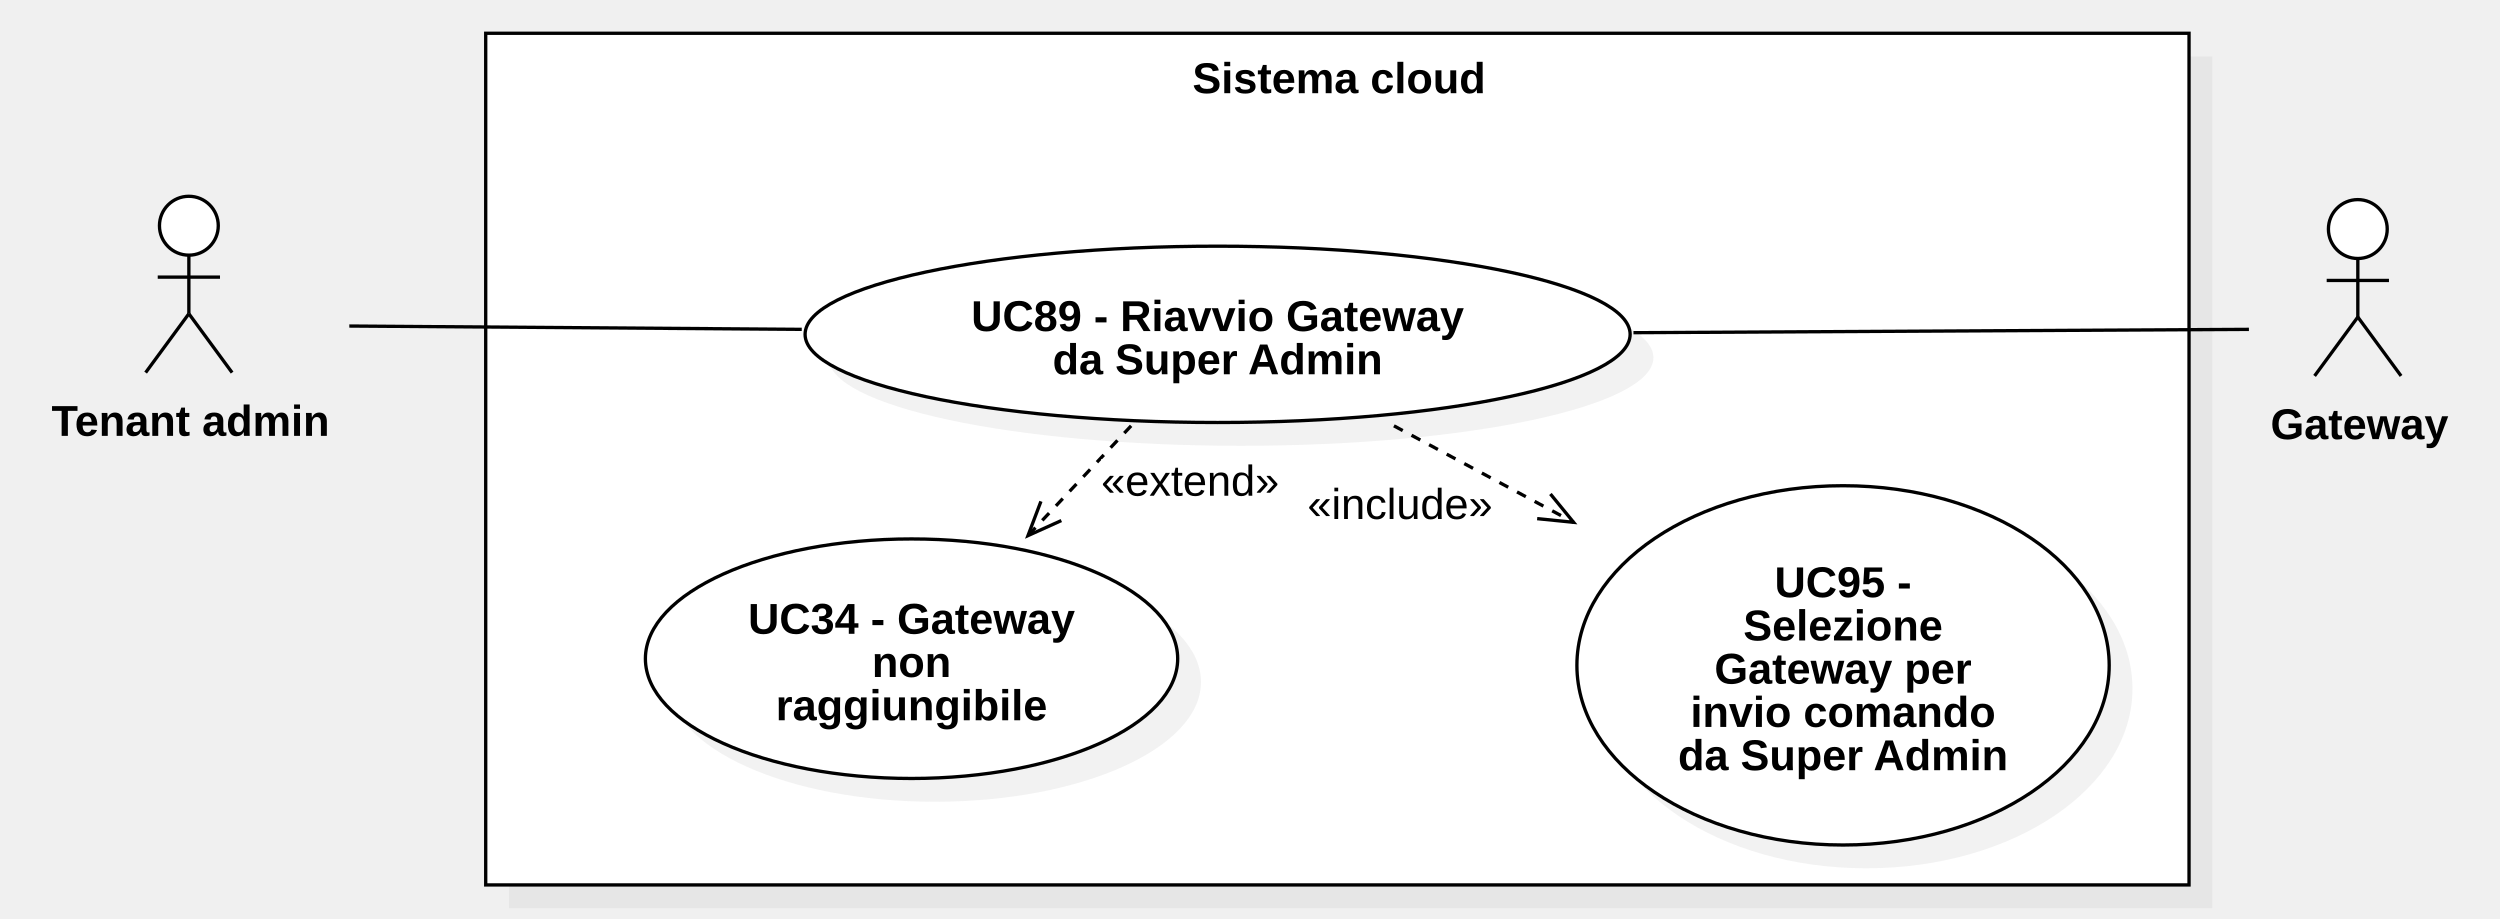
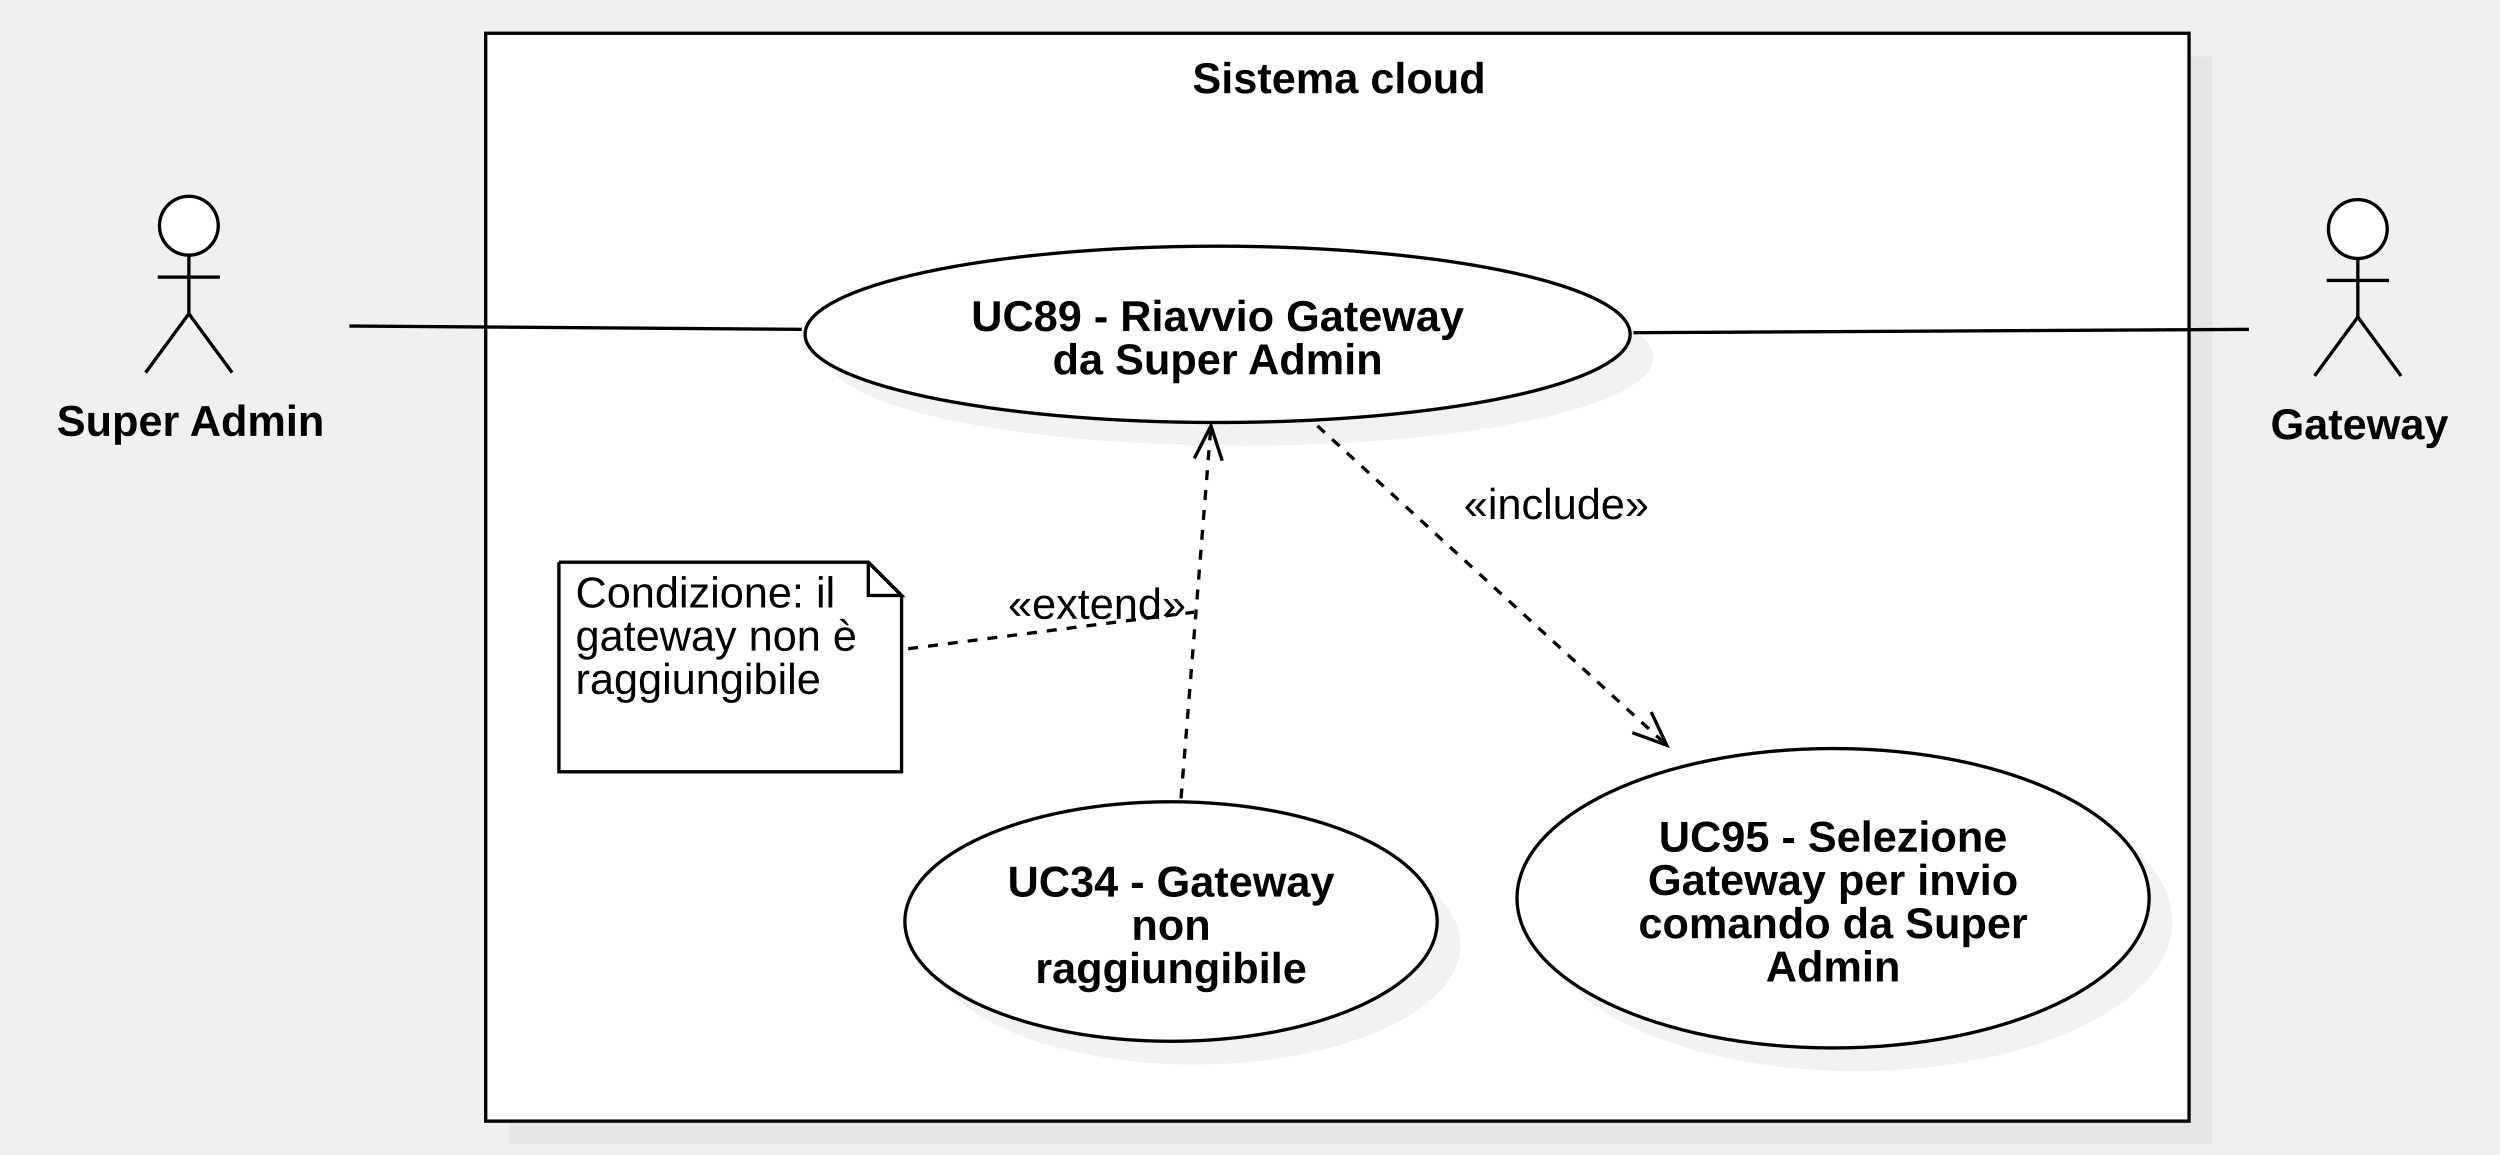
- <svg xmlns="http://www.w3.org/2000/svg" version="1.1" width="751.473" height="276">
+ <svg xmlns="http://www.w3.org/2000/svg" version="1.1" width="751.473" height="347">
  <defs />
  <g>
    <g>
-       <rect fill="#C0C0C0" stroke="none" x="177" y="40" width="512" height="256" transform="matrix(1 0 0 1 -24 -23)" fill-opacity="0.2" />
+       <rect fill="#C0C0C0" stroke="none" x="177" y="40" width="512" height="327" transform="matrix(1 0 0 1 -24 -23)" fill-opacity="0.2" />
    </g>
    <g>
-       <rect fill="#ffffff" stroke="none" x="170" y="33" width="512" height="256" transform="matrix(1 0 0 1 -24 -23)" />
+       <rect fill="#ffffff" stroke="none" x="170" y="33" width="512" height="327" transform="matrix(1 0 0 1 -24 -23)" />
    </g>
    <g>
-       <path fill="none" stroke="#000000" paint-order="fill stroke markers" d=" M 146 10 L 658 10 L 658 266 L 146 266 L 146 10 Z Z" stroke-miterlimit="10" stroke-dasharray="" />
+       <path fill="none" stroke="#000000" paint-order="fill stroke markers" d=" M 146 10 L 658 10 L 658 337 L 146 337 L 146 10 Z Z" stroke-miterlimit="10" stroke-dasharray="" />
    </g>
    <g>
      <g>
        <path fill="none" stroke="none" />
        <text fill="#000000" stroke="none" font-family="Arial" font-size="13px" font-style="normal" font-weight="bold" text-decoration="undefined" x="426.5" y="46.5" text-anchor="middle" dominant-baseline="central" transform="matrix(1 0 0 1 -24 -23)">Sistema cloud</text>
      </g>
    </g>
    <g>
      <path fill="#ffffff" stroke="none" paint-order="stroke fill markers" d=" M 47.931 67.85 C 47.931 62.962 51.889 59 56.771 59 C 61.653 59 65.611 62.962 65.611 67.85 C 65.611 72.738 61.653 76.7 56.771 76.7 C 51.889 76.7 47.931 72.738 47.931 67.85 Z" />
    </g>
    <g>
      <path fill="none" stroke="#000000" paint-order="fill stroke markers" d=" M 47.931 67.85 C 47.931 62.962 51.889 59 56.771 59 C 61.653 59 65.611 62.962 65.611 67.85 C 65.611 72.738 61.653 76.7 56.771 76.7 C 51.889 76.7 47.931 72.738 47.931 67.85 Z" stroke-miterlimit="10" stroke-dasharray="" />
    </g>
    <g>
      <path fill="none" stroke="#000000" paint-order="fill stroke markers" d=" M 56.771 76.7 L 56.771 94.3" stroke-miterlimit="10" stroke-dasharray="" />
    </g>
    <g>
      <path fill="none" stroke="#000000" paint-order="fill stroke markers" d=" M 47.411 83.3 L 66.131 83.3" stroke-miterlimit="10" stroke-dasharray="" />
    </g>
    <g>
      <path fill="none" stroke="#000000" paint-order="fill stroke markers" d=" M 56.771 94.3 L 43.771 112" stroke-miterlimit="10" stroke-dasharray="" />
    </g>
    <g>
      <path fill="none" stroke="#000000" paint-order="fill stroke markers" d=" M 56.771 94.3 L 69.771 112" stroke-miterlimit="10" stroke-dasharray="" />
    </g>
    <g>
      <g>
        <path fill="none" stroke="none" />
-         <text fill="#000000" stroke="none" font-family="Arial" font-size="13px" font-style="normal" font-weight="bold" text-decoration="undefined" x="81.271" y="149.5" text-anchor="middle" dominant-baseline="central" transform="matrix(1 0 0 1 -24 -23)">Tenant admin</text>
+         <text fill="#000000" stroke="none" font-family="Arial" font-size="13px" font-style="normal" font-weight="bold" text-decoration="undefined" x="81.271" y="149.5" text-anchor="middle" dominant-baseline="central" transform="matrix(1 0 0 1 -24 -23)">Super Admin</text>
      </g>
    </g>
    <g>
      <path fill="#C0C0C0" stroke="none" paint-order="stroke fill markers" d=" M 249 107.5 C 249 92.864 304.517 81 373 81 C 441.483 81 497 92.864 497 107.5 C 497 122.136 441.483 134 373 134 C 304.517 134 249 122.136 249 107.5 Z" fill-opacity="0.2" />
    </g>
    <g>
      <path fill="#ffffff" stroke="none" paint-order="stroke fill markers" d=" M 242 100.5 C 242 85.864 297.517 74 366 74 C 434.483 74 490 85.864 490 100.5 C 490 115.136 434.483 127 366 127 C 297.517 127 242 115.136 242 100.5 Z" />
    </g>
    <g>
      <path fill="none" stroke="#000000" paint-order="fill stroke markers" d=" M 242 100.5 C 242 85.864 297.517 74 366 74 C 434.483 74 490 85.864 490 100.5 C 490 115.136 434.483 127 366 127 C 297.517 127 242 115.136 242 100.5 Z" stroke-miterlimit="10" stroke-dasharray="" />
    </g>
    <g>
      <g>
        <path fill="none" stroke="none" />
        <text fill="#000000" stroke="none" font-family="Arial" font-size="13px" font-style="normal" font-weight="bold" text-decoration="undefined" x="390" y="118" text-anchor="middle" dominant-baseline="central" transform="matrix(1 0 0 1 -24 -23)">UC89 - Riavvio Gateway</text>
        <text fill="#000000" stroke="none" font-family="Arial" font-size="13px" font-style="normal" font-weight="bold" text-decoration="undefined" x="390" y="131" text-anchor="middle" dominant-baseline="central" transform="matrix(1 0 0 1 -24 -23)">da Super Admin</text>
      </g>
    </g>
    <g>
-       <path fill="#C0C0C0" stroke="none" paint-order="stroke fill markers" d=" M 481 207 C 481 177.177 516.817 153 561 153 C 605.183 153 641 177.177 641 207 C 641 236.823 605.183 261 561 261 C 516.817 261 481 236.823 481 207 Z" fill-opacity="0.2" />
+       <path fill="none" stroke="#000000" paint-order="fill stroke markers" d=" M 396 128 L 501 224" stroke-miterlimit="10" stroke-dasharray="3" />
    </g>
    <g>
-       <path fill="#ffffff" stroke="none" paint-order="stroke fill markers" d=" M 474 200 C 474 170.177 509.817 146 554 146 C 598.183 146 634 170.177 634 200 C 634 229.823 598.183 254 554 254 C 509.817 254 474 229.823 474 200 Z" />
+       <path fill="none" stroke="#000000" paint-order="fill stroke markers" d=" M 490.659 220.249 L 501 224 L 496.34 214.036" stroke-miterlimit="10" stroke-dasharray="" />
    </g>
    <g>
-       <path fill="none" stroke="#000000" paint-order="fill stroke markers" d=" M 474 200 C 474 170.177 509.817 146 554 146 C 598.183 146 634 170.177 634 200 C 634 229.823 598.183 254 554 254 C 509.817 254 474 229.823 474 200 Z" stroke-miterlimit="10" stroke-dasharray="" />
+       <rect fill="#ffffff" stroke="none" x="464" y="168" width="55.656" height="13" transform="matrix(1 0 0 1 -24 -23)" />
    </g>
    <g>
      <g>
        <path fill="none" stroke="none" />
-         <text fill="#000000" stroke="none" font-family="Arial" font-size="13px" font-style="normal" font-weight="bold" text-decoration="undefined" x="578" y="198" text-anchor="middle" dominant-baseline="central" transform="matrix(1 0 0 1 -24 -23)">UC95 -</text>
-         <text fill="#000000" stroke="none" font-family="Arial" font-size="13px" font-style="normal" font-weight="bold" text-decoration="undefined" x="578" y="211" text-anchor="middle" dominant-baseline="central" transform="matrix(1 0 0 1 -24 -23)">Selezione</text>
-         <text fill="#000000" stroke="none" font-family="Arial" font-size="13px" font-style="normal" font-weight="bold" text-decoration="undefined" x="578" y="224" text-anchor="middle" dominant-baseline="central" transform="matrix(1 0 0 1 -24 -23)">Gateway per</text>
-         <text fill="#000000" stroke="none" font-family="Arial" font-size="13px" font-style="normal" font-weight="bold" text-decoration="undefined" x="578" y="237" text-anchor="middle" dominant-baseline="central" transform="matrix(1 0 0 1 -24 -23)">invio comando</text>
-         <text fill="#000000" stroke="none" font-family="Arial" font-size="13px" font-style="normal" font-weight="bold" text-decoration="undefined" x="578" y="250" text-anchor="middle" dominant-baseline="central" transform="matrix(1 0 0 1 -24 -23)">da Super Admin</text>
-       </g>
-     </g>
-     <g>
-       <path fill="#C0C0C0" stroke="none" paint-order="stroke fill markers" d=" M 201 205 C 201 185.118 236.817 169 281 169 C 325.183 169 361 185.118 361 205 C 361 224.882 325.183 241 281 241 C 236.817 241 201 224.882 201 205 Z" fill-opacity="0.2" />
-     </g>
-     <g>
-       <path fill="#ffffff" stroke="none" paint-order="stroke fill markers" d=" M 194 198 C 194 178.118 229.817 162 274 162 C 318.183 162 354 178.118 354 198 C 354 217.882 318.183 234 274 234 C 229.817 234 194 217.882 194 198 Z" />
-     </g>
-     <g>
-       <path fill="none" stroke="#000000" paint-order="fill stroke markers" d=" M 194 198 C 194 178.118 229.817 162 274 162 C 318.183 162 354 178.118 354 198 C 354 217.882 318.183 234 274 234 C 229.817 234 194 217.882 194 198 Z" stroke-miterlimit="10" stroke-dasharray="" />
-     </g>
-     <g>
-       <g>
-         <path fill="none" stroke="none" />
-         <text fill="#000000" stroke="none" font-family="Arial" font-size="13px" font-style="normal" font-weight="bold" text-decoration="undefined" x="298" y="209" text-anchor="middle" dominant-baseline="central" transform="matrix(1 0 0 1 -24 -23)">UC34 - Gateway</text>
-         <text fill="#000000" stroke="none" font-family="Arial" font-size="13px" font-style="normal" font-weight="bold" text-decoration="undefined" x="298" y="222" text-anchor="middle" dominant-baseline="central" transform="matrix(1 0 0 1 -24 -23)">non</text>
-         <text fill="#000000" stroke="none" font-family="Arial" font-size="13px" font-style="normal" font-weight="bold" text-decoration="undefined" x="298" y="235" text-anchor="middle" dominant-baseline="central" transform="matrix(1 0 0 1 -24 -23)">raggiungibile</text>
-       </g>
-     </g>
-     <g>
-       <path fill="none" stroke="#000000" paint-order="fill stroke markers" d=" M 340 128 L 309 161" stroke-miterlimit="10" stroke-dasharray="3" />
-     </g>
-     <g>
-       <path fill="none" stroke="#000000" paint-order="fill stroke markers" d=" M 312.89 150.711 L 309 161 L 319.026 156.475" stroke-miterlimit="10" stroke-dasharray="" />
-     </g>
-     <g>
-       <rect fill="#ffffff" stroke="none" x="355" y="161" width="53.492" height="13" transform="matrix(1 0 0 1 -24 -23)" />
-     </g>
-     <g>
-       <g>
-         <path fill="none" stroke="none" />
-         <text fill="#000000" stroke="none" font-family="Arial" font-size="13px" font-style="normal" font-weight="normal" text-decoration="undefined" x="381.746" y="167.5" text-anchor="middle" dominant-baseline="central" transform="matrix(1 0 0 1 -24 -23)">«extend»</text>
-       </g>
-     </g>
-     <g>
-       <path fill="none" stroke="#000000" paint-order="fill stroke markers" d=" M 419 128 L 473 157" stroke-miterlimit="10" stroke-dasharray="3" />
-     </g>
-     <g>
-       <path fill="none" stroke="#000000" paint-order="fill stroke markers" d=" M 462.055 155.9 L 473 157 L 466.038 148.483" stroke-miterlimit="10" stroke-dasharray="" />
-     </g>
-     <g>
-       <rect fill="#ffffff" stroke="none" x="417" y="168" width="55.656" height="13" transform="matrix(1 0 0 1 -24 -23)" />
-     </g>
-     <g>
-       <g>
-         <path fill="none" stroke="none" />
-         <text fill="#000000" stroke="none" font-family="Arial" font-size="13px" font-style="normal" font-weight="normal" text-decoration="undefined" x="444.828" y="174.5" text-anchor="middle" dominant-baseline="central" transform="matrix(1 0 0 1 -24 -23)">«include»</text>
+         <text fill="#000000" stroke="none" font-family="Arial" font-size="13px" font-style="normal" font-weight="normal" text-decoration="undefined" x="491.828" y="174.5" text-anchor="middle" dominant-baseline="central" transform="matrix(1 0 0 1 -24 -23)">«include»</text>
      </g>
    </g>
    <g>
      <path fill="none" stroke="#000000" paint-order="fill stroke markers" d=" M 105 98 L 241 99" stroke-miterlimit="10" stroke-dasharray="" />
    </g>
    <g>
      <path fill="#ffffff" stroke="none" paint-order="stroke fill markers" d=" M 699.896 68.85 C 699.896 63.962 703.854 60 708.736 60 C 713.619 60 717.576 63.962 717.576 68.85 C 717.576 73.738 713.619 77.7 708.736 77.7 C 703.854 77.7 699.896 73.738 699.896 68.85 Z" />
    </g>
    <g>
      <path fill="none" stroke="#000000" paint-order="fill stroke markers" d=" M 699.896 68.85 C 699.896 63.962 703.854 60 708.736 60 C 713.619 60 717.576 63.962 717.576 68.85 C 717.576 73.738 713.619 77.7 708.736 77.7 C 703.854 77.7 699.896 73.738 699.896 68.85 Z" stroke-miterlimit="10" stroke-dasharray="" />
    </g>
    <g>
      <path fill="none" stroke="#000000" paint-order="fill stroke markers" d=" M 708.736 77.7 L 708.736 95.3" stroke-miterlimit="10" stroke-dasharray="" />
    </g>
    <g>
      <path fill="none" stroke="#000000" paint-order="fill stroke markers" d=" M 699.376 84.3 L 718.096 84.3" stroke-miterlimit="10" stroke-dasharray="" />
    </g>
    <g>
      <path fill="none" stroke="#000000" paint-order="fill stroke markers" d=" M 708.736 95.3 L 695.736 113" stroke-miterlimit="10" stroke-dasharray="" />
    </g>
    <g>
      <path fill="none" stroke="#000000" paint-order="fill stroke markers" d=" M 708.736 95.3 L 721.736 113" stroke-miterlimit="10" stroke-dasharray="" />
    </g>
    <g>
      <g>
        <path fill="none" stroke="none" />
        <text fill="#000000" stroke="none" font-family="Arial" font-size="13px" font-style="normal" font-weight="bold" text-decoration="undefined" x="733.236" y="150.5" text-anchor="middle" dominant-baseline="central" transform="matrix(1 0 0 1 -24 -23)">Gateway</text>
      </g>
    </g>
    <g>
      <path fill="none" stroke="#000000" paint-order="fill stroke markers" d=" M 676 99 L 491 100" stroke-miterlimit="10" stroke-dasharray="" />
    </g>
+     <g>
+       <path fill="#C0C0C0" stroke="none" paint-order="stroke fill markers" d=" M 463 277 C 463 252.147 505.533 232 558 232 C 610.467 232 653 252.147 653 277 C 653 301.853 610.467 322 558 322 C 505.533 322 463 301.853 463 277 Z" fill-opacity="0.2" />
+     </g>
+     <g>
+       <path fill="#ffffff" stroke="none" paint-order="stroke fill markers" d=" M 456 270 C 456 245.147 498.533 225 551 225 C 603.467 225 646 245.147 646 270 C 646 294.853 603.467 315 551 315 C 498.533 315 456 294.853 456 270 Z" />
+     </g>
+     <g>
+       <path fill="none" stroke="#000000" paint-order="fill stroke markers" d=" M 456 270 C 456 245.147 498.533 225 551 225 C 603.467 225 646 245.147 646 270 C 646 294.853 603.467 315 551 315 C 498.533 315 456 294.853 456 270 Z" stroke-miterlimit="10" stroke-dasharray="" />
+     </g>
+     <g>
+       <g>
+         <path fill="none" stroke="none" />
+         <text fill="#000000" stroke="none" font-family="Arial" font-size="13px" font-style="normal" font-weight="bold" text-decoration="undefined" x="575" y="274.5" text-anchor="middle" dominant-baseline="central" transform="matrix(1 0 0 1 -24 -23)">UC95 - Selezione</text>
+         <text fill="#000000" stroke="none" font-family="Arial" font-size="13px" font-style="normal" font-weight="bold" text-decoration="undefined" x="575" y="287.5" text-anchor="middle" dominant-baseline="central" transform="matrix(1 0 0 1 -24 -23)">Gateway per invio</text>
+         <text fill="#000000" stroke="none" font-family="Arial" font-size="13px" font-style="normal" font-weight="bold" text-decoration="undefined" x="575" y="300.5" text-anchor="middle" dominant-baseline="central" transform="matrix(1 0 0 1 -24 -23)">comando da Super</text>
+         <text fill="#000000" stroke="none" font-family="Arial" font-size="13px" font-style="normal" font-weight="bold" text-decoration="undefined" x="575" y="313.5" text-anchor="middle" dominant-baseline="central" transform="matrix(1 0 0 1 -24 -23)">Admin</text>
+       </g>
+     </g>
+     <g>
+       <path fill="#C0C0C0" stroke="none" paint-order="stroke fill markers" d=" M 279 284 C 279 264.118 314.817 248 359 248 C 403.183 248 439 264.118 439 284 C 439 303.882 403.183 320 359 320 C 314.817 320 279 303.882 279 284 Z" fill-opacity="0.2" />
+     </g>
+     <g>
+       <path fill="#ffffff" stroke="none" paint-order="stroke fill markers" d=" M 272 277 C 272 257.118 307.817 241 352 241 C 396.183 241 432 257.118 432 277 C 432 296.882 396.183 313 352 313 C 307.817 313 272 296.882 272 277 Z" />
+     </g>
+     <g>
+       <path fill="none" stroke="#000000" paint-order="fill stroke markers" d=" M 272 277 C 272 257.118 307.817 241 352 241 C 396.183 241 432 257.118 432 277 C 432 296.882 396.183 313 352 313 C 307.817 313 272 296.882 272 277 Z" stroke-miterlimit="10" stroke-dasharray="" />
+     </g>
+     <g>
+       <g>
+         <path fill="none" stroke="none" />
+         <text fill="#000000" stroke="none" font-family="Arial" font-size="13px" font-style="normal" font-weight="bold" text-decoration="undefined" x="376" y="288" text-anchor="middle" dominant-baseline="central" transform="matrix(1 0 0 1 -24 -23)">UC34 - Gateway</text>
+         <text fill="#000000" stroke="none" font-family="Arial" font-size="13px" font-style="normal" font-weight="bold" text-decoration="undefined" x="376" y="301" text-anchor="middle" dominant-baseline="central" transform="matrix(1 0 0 1 -24 -23)">non</text>
+         <text fill="#000000" stroke="none" font-family="Arial" font-size="13px" font-style="normal" font-weight="bold" text-decoration="undefined" x="376" y="314" text-anchor="middle" dominant-baseline="central" transform="matrix(1 0 0 1 -24 -23)">raggiungibile</text>
+       </g>
+     </g>
+     <g>
+       <path fill="none" stroke="#000000" paint-order="fill stroke markers" d=" M 355 240 L 364 128" stroke-miterlimit="10" stroke-dasharray="3" />
+     </g>
+     <g>
+       <path fill="none" stroke="#000000" paint-order="fill stroke markers" d=" M 367.382 138.467 L 364 128 L 358.99 137.793" stroke-miterlimit="10" stroke-dasharray="" />
+     </g>
+     <g>
+       <rect fill="#ffffff" stroke="none" x="327" y="198" width="53.492" height="13" transform="matrix(1 0 0 1 -24 -23)" />
+     </g>
+     <g>
+       <g>
+         <path fill="none" stroke="none" />
+         <text fill="#000000" stroke="none" font-family="Arial" font-size="13px" font-style="normal" font-weight="normal" text-decoration="undefined" x="353.746" y="204.5" text-anchor="middle" dominant-baseline="central" transform="matrix(1 0 0 1 -24 -23)">«extend»</text>
+       </g>
+     </g>
+     <g>
+       <path fill="#ffffff" stroke="none" paint-order="stroke fill markers" d=" M 168 169 L 261 169 L 271 179 L 271 232 L 168 232 L 168 169" />
+     </g>
+     <g>
+       <path fill="none" stroke="#000000" paint-order="fill stroke markers" d=" M 168 169 L 261 169 L 271 179 L 271 232 L 168 232 L 168 169 L 168 169" stroke-miterlimit="10" stroke-dasharray="" />
+     </g>
+     <g>
+       <path fill="none" stroke="#000000" paint-order="fill stroke markers" d=" M 261 169 L 261 179 L 271 179 L 261 169" stroke-miterlimit="10" stroke-dasharray="" />
+     </g>
+     <g>
+       <g>
+         <path fill="none" stroke="none" />
+         <text fill="#000000" stroke="none" font-family="Arial" font-size="13px" font-style="normal" font-weight="normal" text-decoration="undefined" x="197" y="197" text-anchor="start" dominant-baseline="text-before-edge" transform="matrix(1 0 0 1 -24 -23)">Condizione: il</text>
+         <text fill="#000000" stroke="none" font-family="Arial" font-size="13px" font-style="normal" font-weight="normal" text-decoration="undefined" x="197" y="210" text-anchor="start" dominant-baseline="text-before-edge" transform="matrix(1 0 0 1 -24 -23)">gateway non è</text>
+         <text fill="#000000" stroke="none" font-family="Arial" font-size="13px" font-style="normal" font-weight="normal" text-decoration="undefined" x="197" y="223" text-anchor="start" dominant-baseline="text-before-edge" transform="matrix(1 0 0 1 -24 -23)">raggiungibile</text>
+       </g>
+     </g>
+     <g>
+       <path fill="none" stroke="#000000" paint-order="fill stroke markers" d=" M 273 195 L 359 184" stroke-miterlimit="10" stroke-dasharray="3" />
+     </g>
  </g>
</svg>
